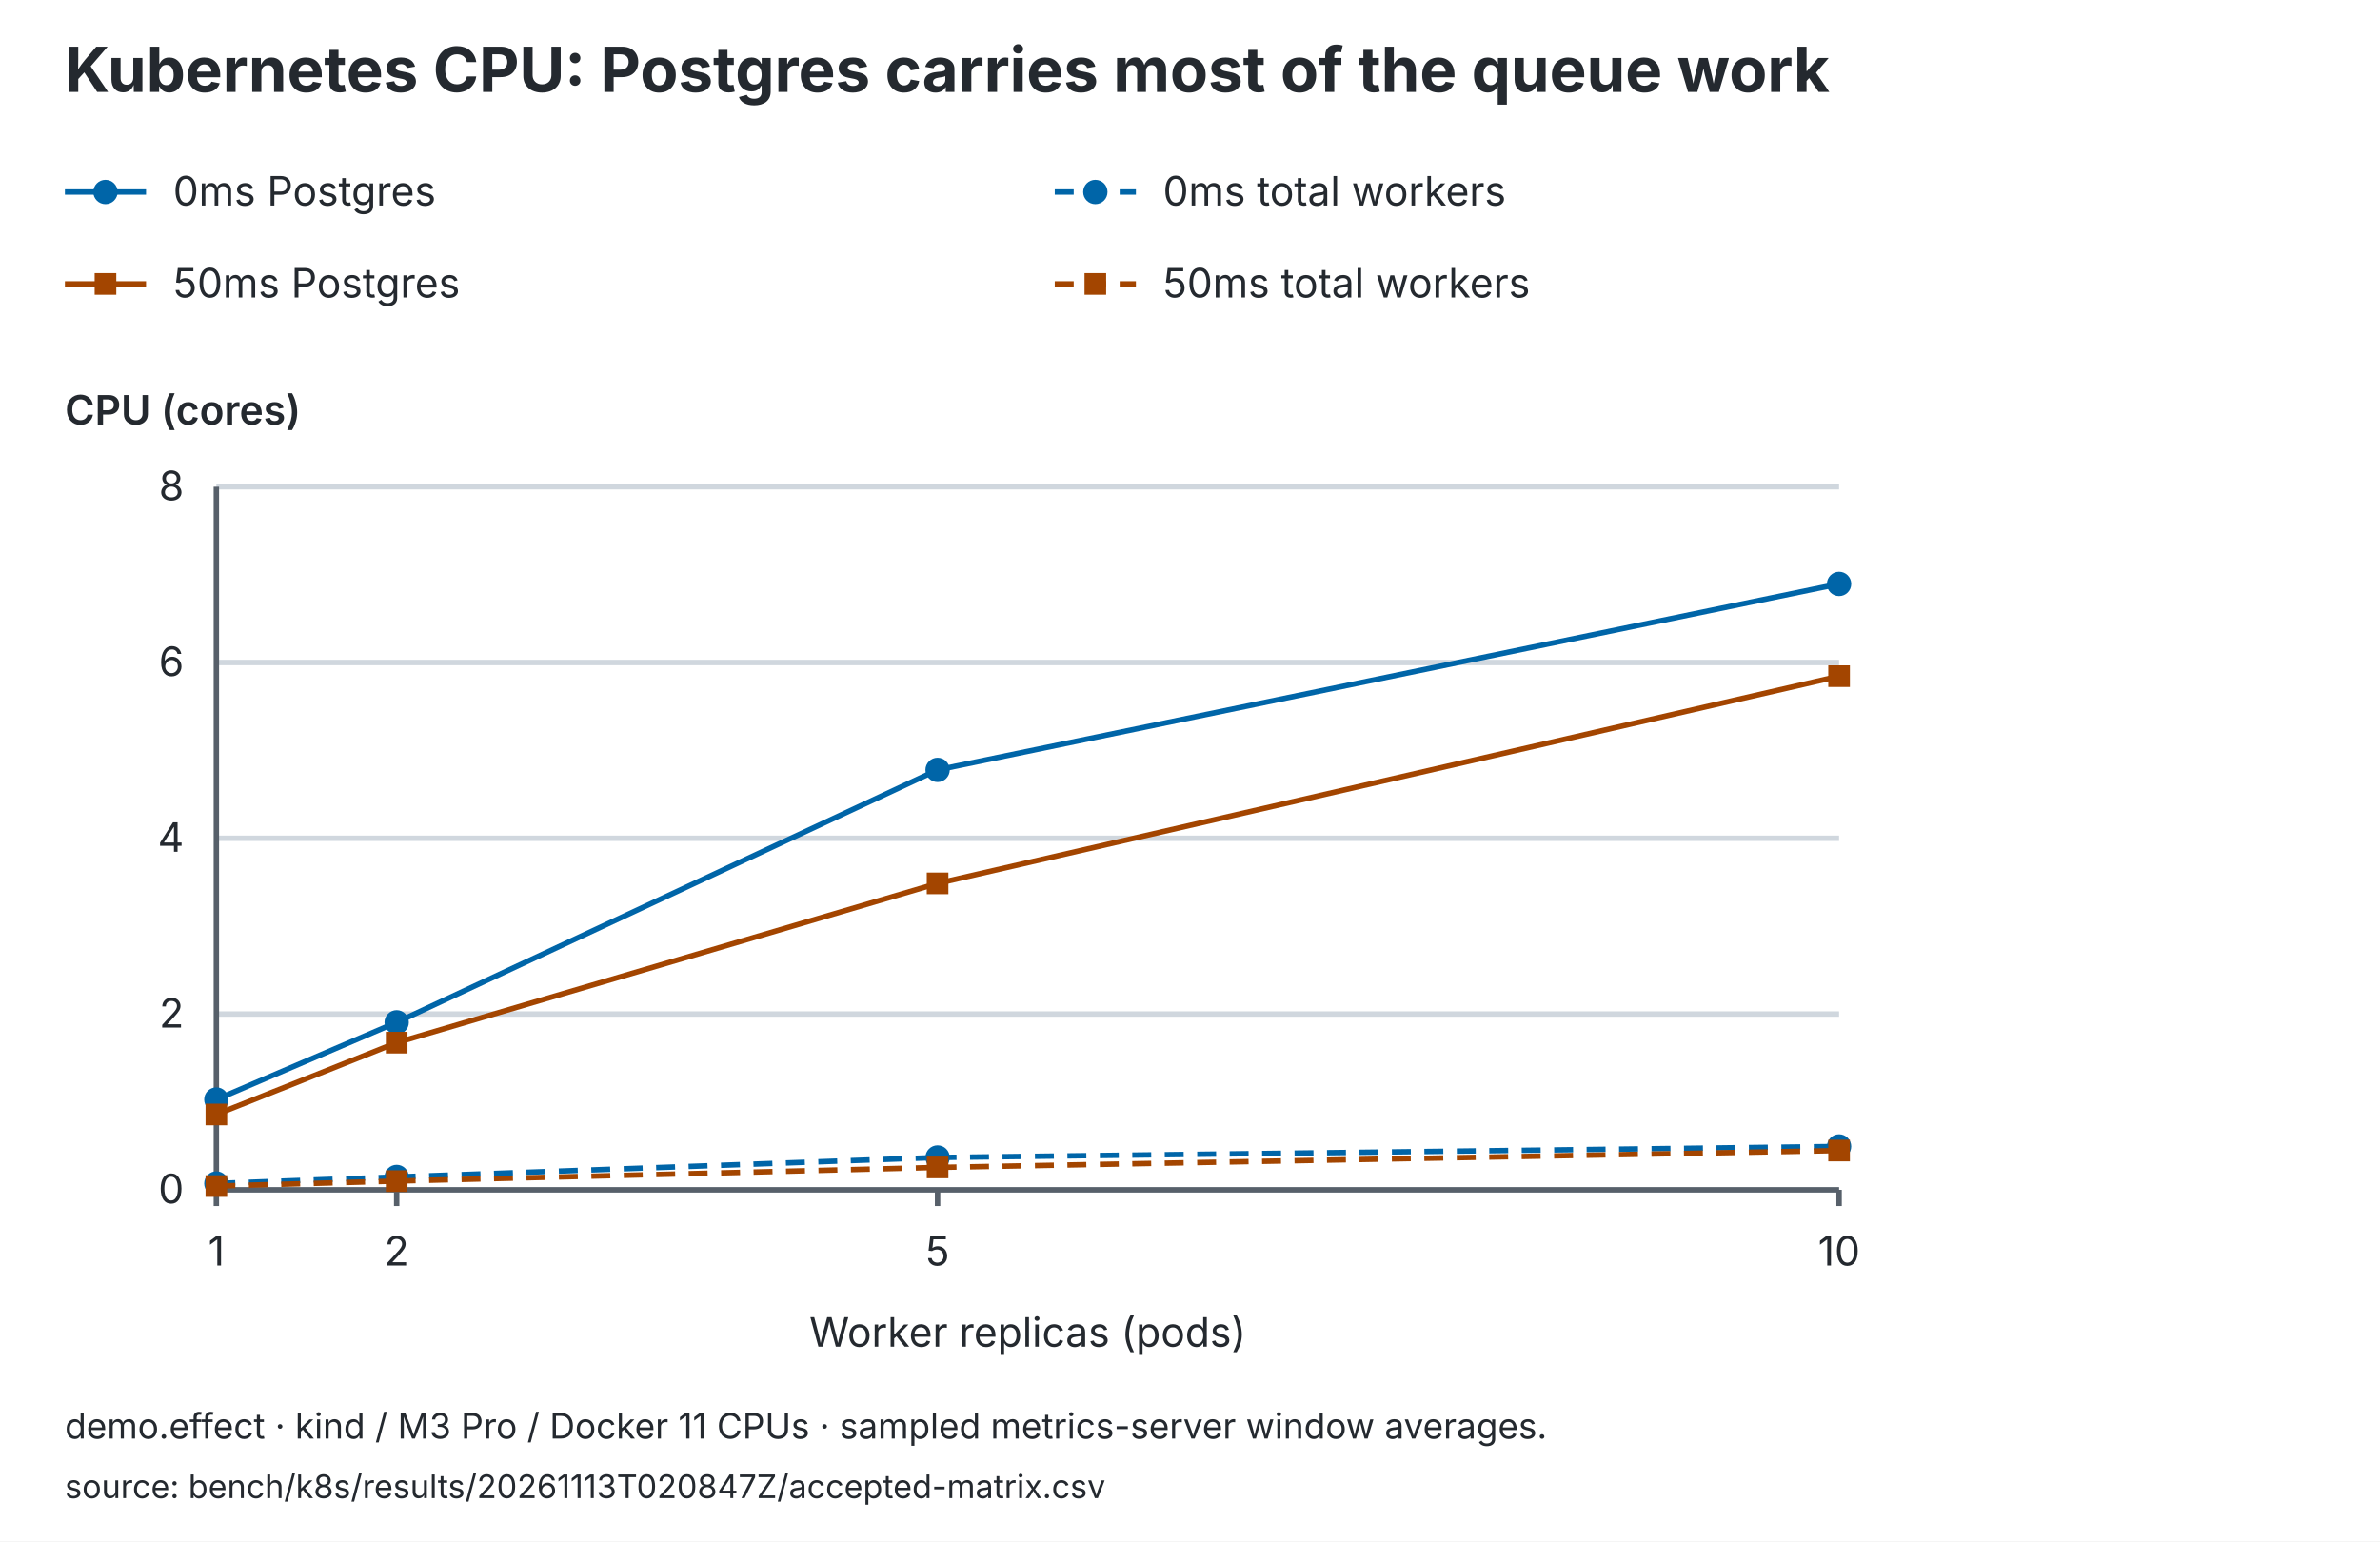
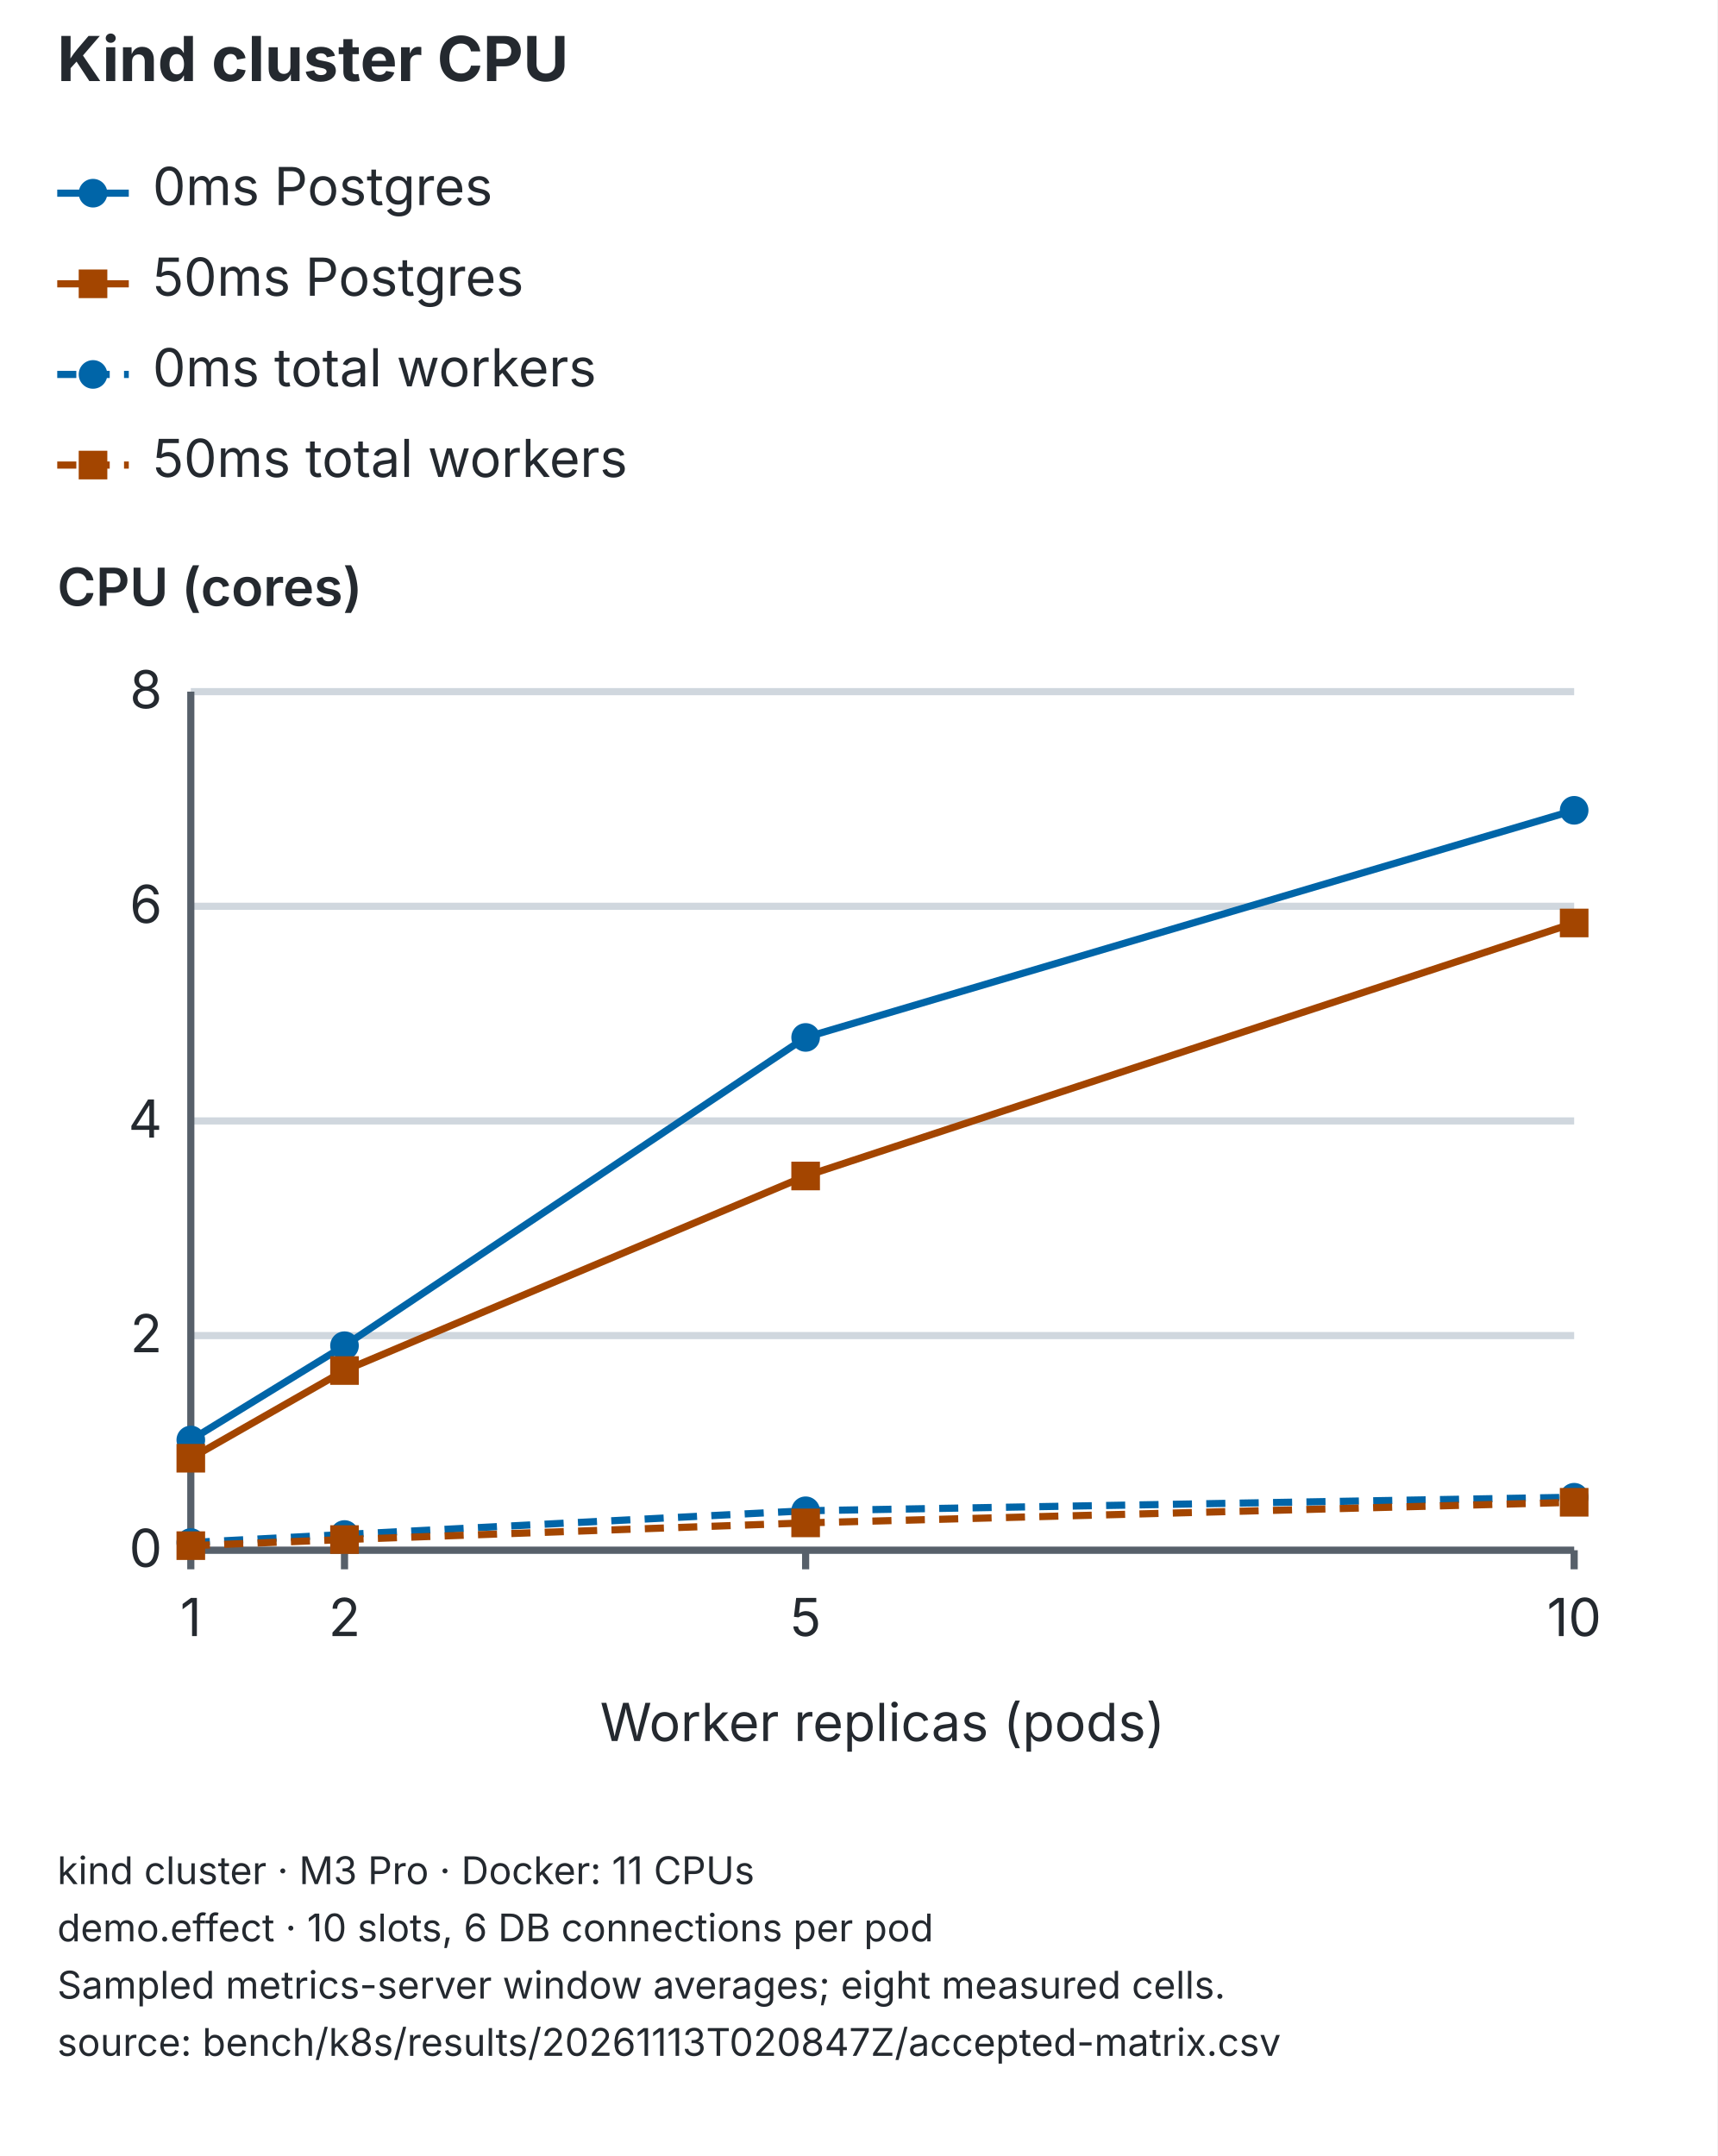
- <svg xmlns="http://www.w3.org/2000/svg" width="880" height="570" viewBox="0 0 880 570" role="img" aria-labelledby="title desc">
-   <rect width="880" height="570" fill="#ffffff" />
-   <g font-family="system-ui, -apple-system, BlinkMacSystemFont, 'Segoe UI', sans-serif" font-size="15" fill="#24292f">
-     <text x="24.00" y="34.00" font-size="23" font-weight="650">Kubernetes CPU: Postgres carries most of the queue work</text>
-     <line x1="24.00" y1="71.00" x2="54.00" y2="71.00" stroke="#0065a8" stroke-width="2" stroke-dasharray="" />
-     <circle cx="39.00" cy="71.00" r="4.5" fill="#0065a8" />
-     <text x="64.00" y="76.00">0ms Postgres</text>
-     <line x1="390.00" y1="71.00" x2="420.00" y2="71.00" stroke="#0065a8" stroke-width="2" stroke-dasharray="7 5" />
-     <circle cx="405.00" cy="71.00" r="4.5" fill="#0065a8" />
-     <text x="430.00" y="76.00">0ms total workers</text>
-     <line x1="24.00" y1="105.00" x2="54.00" y2="105.00" stroke="#a34500" stroke-width="2" stroke-dasharray="" />
-     <rect x="35.00" y="101.00" width="8" height="8" fill="#a34500" />
-     <text x="64.00" y="110.00">50ms Postgres</text>
-     <line x1="390.00" y1="105.00" x2="420.00" y2="105.00" stroke="#a34500" stroke-width="2" stroke-dasharray="7 5" />
-     <rect x="401.00" y="101.00" width="8" height="8" fill="#a34500" />
-     <text x="430.00" y="110.00">50ms total workers</text>
-     <text x="24.00" y="157.00" font-weight="600">CPU (cores)</text>
-     <line x1="80.00" y1="440.00" x2="680.00" y2="440.00" stroke="#d0d7de" stroke-width="2" stroke-dasharray="" />
-     <text x="68.00" y="445.00" text-anchor="end">0</text>
-     <line x1="80.00" y1="375.00" x2="680.00" y2="375.00" stroke="#d0d7de" stroke-width="2" stroke-dasharray="" />
-     <text x="68.00" y="380.00" text-anchor="end">2</text>
-     <line x1="80.00" y1="310.00" x2="680.00" y2="310.00" stroke="#d0d7de" stroke-width="2" stroke-dasharray="" />
-     <text x="68.00" y="315.00" text-anchor="end">4</text>
-     <line x1="80.00" y1="245.00" x2="680.00" y2="245.00" stroke="#d0d7de" stroke-width="2" stroke-dasharray="" />
-     <text x="68.00" y="250.00" text-anchor="end">6</text>
-     <line x1="80.00" y1="180.00" x2="680.00" y2="180.00" stroke="#d0d7de" stroke-width="2" stroke-dasharray="" />
-     <text x="68.00" y="185.00" text-anchor="end">8</text>
-     <line x1="80.00" y1="180.00" x2="80.00" y2="440.00" stroke="#57606a" stroke-width="2" stroke-dasharray="" />
-     <line x1="80.00" y1="440.00" x2="680.00" y2="440.00" stroke="#57606a" stroke-width="2" stroke-dasharray="" />
-     <line x1="80.00" y1="440.00" x2="80.00" y2="446.00" stroke="#57606a" stroke-width="2" stroke-dasharray="" />
-     <text x="80.00" y="468.00" text-anchor="middle">1</text>
-     <line x1="146.67" y1="440.00" x2="146.67" y2="446.00" stroke="#57606a" stroke-width="2" stroke-dasharray="" />
-     <text x="146.67" y="468.00" text-anchor="middle">2</text>
-     <line x1="346.67" y1="440.00" x2="346.67" y2="446.00" stroke="#57606a" stroke-width="2" stroke-dasharray="" />
-     <text x="346.67" y="468.00" text-anchor="middle">5</text>
-     <line x1="680.00" y1="440.00" x2="680.00" y2="446.00" stroke="#57606a" stroke-width="2" stroke-dasharray="" />
-     <text x="680.00" y="468.00" text-anchor="middle">10</text>
-     <text x="380.00" y="498.00" text-anchor="middle">Worker replicas (pods)</text>
-     <circle cx="80.00" cy="406.61" r="4.5" fill="#0065a8" />
-     <line x1="80.00" y1="406.61" x2="146.67" y2="378.06" stroke="#0065a8" stroke-width="2" stroke-dasharray="" />
-     <circle cx="146.67" cy="378.06" r="4.5" fill="#0065a8" />
-     <line x1="146.67" y1="378.06" x2="346.67" y2="284.71" stroke="#0065a8" stroke-width="2" stroke-dasharray="" />
-     <circle cx="346.67" cy="284.71" r="4.5" fill="#0065a8" />
-     <line x1="346.67" y1="284.71" x2="680.00" y2="215.94" stroke="#0065a8" stroke-width="2" stroke-dasharray="" />
-     <circle cx="680.00" cy="215.94" r="4.5" fill="#0065a8" />
-     <circle cx="80.00" cy="437.66" r="4.5" fill="#0065a8" />
-     <line x1="80.00" y1="437.66" x2="146.67" y2="435.24" stroke="#0065a8" stroke-width="2" stroke-dasharray="7 5" />
-     <circle cx="146.67" cy="435.24" r="4.5" fill="#0065a8" />
-     <line x1="146.67" y1="435.24" x2="346.67" y2="428.05" stroke="#0065a8" stroke-width="2" stroke-dasharray="7 5" />
-     <circle cx="346.67" cy="428.05" r="4.5" fill="#0065a8" />
-     <line x1="346.67" y1="428.05" x2="680.00" y2="423.96" stroke="#0065a8" stroke-width="2" stroke-dasharray="7 5" />
-     <circle cx="680.00" cy="423.96" r="4.5" fill="#0065a8" />
-     <rect x="76.00" y="408.14" width="8" height="8" fill="#a34500" />
-     <line x1="80.00" y1="412.14" x2="146.67" y2="385.58" stroke="#a34500" stroke-width="2" stroke-dasharray="" />
-     <rect x="142.67" y="381.58" width="8" height="8" fill="#a34500" />
-     <line x1="146.67" y1="385.58" x2="346.67" y2="326.68" stroke="#a34500" stroke-width="2" stroke-dasharray="" />
-     <rect x="342.67" y="322.68" width="8" height="8" fill="#a34500" />
-     <line x1="346.67" y1="326.68" x2="680.00" y2="250.05" stroke="#a34500" stroke-width="2" stroke-dasharray="" />
-     <rect x="676.00" y="246.05" width="8" height="8" fill="#a34500" />
-     <rect x="76.00" y="434.61" width="8" height="8" fill="#a34500" />
-     <line x1="80.00" y1="438.61" x2="146.67" y2="436.77" stroke="#a34500" stroke-width="2" stroke-dasharray="7 5" />
-     <rect x="142.67" y="432.77" width="8" height="8" fill="#a34500" />
-     <line x1="146.67" y1="436.77" x2="346.67" y2="431.72" stroke="#a34500" stroke-width="2" stroke-dasharray="7 5" />
-     <rect x="342.67" y="427.72" width="8" height="8" fill="#a34500" />
-     <line x1="346.67" y1="431.72" x2="680.00" y2="425.48" stroke="#a34500" stroke-width="2" stroke-dasharray="7 5" />
-     <rect x="676.00" y="421.48" width="8" height="8" fill="#a34500" />
-     <text x="24.00" y="532.00" font-size="13">demo.effect · kind / M3 Pro / Docker 11 CPUs · sampled metrics-server window averages.</text>
-     <text x="24.00" y="554.00" font-size="12">source: bench/k8s/results/20261113T020847Z/accepted-matrix.csv</text>
+ <svg xmlns="http://www.w3.org/2000/svg" width="720" height="904" viewBox="0 0 720 904" role="img" aria-labelledby="title desc">
+   <rect width="720" height="904" fill="#ffffff" />
+   <g font-family="system-ui, -apple-system, BlinkMacSystemFont, 'Segoe UI', sans-serif" font-size="22" fill="#24292f">
+     <text x="24.00" y="34.00" font-size="26" font-weight="650">Kind cluster CPU</text>
+     <line x1="24.00" y1="81.00" x2="54.00" y2="81.00" stroke="#0065a8" stroke-width="3" stroke-dasharray="" />
+     <circle cx="39.00" cy="81.00" r="6" fill="#0065a8" />
+     <text x="64.00" y="86.00">0ms Postgres</text>
+     <line x1="24.00" y1="119.00" x2="54.00" y2="119.00" stroke="#a34500" stroke-width="3" stroke-dasharray="" />
+     <rect x="33.00" y="113.00" width="12" height="12" fill="#a34500" />
+     <text x="64.00" y="124.00">50ms Postgres</text>
+     <line x1="24.00" y1="157.00" x2="54.00" y2="157.00" stroke="#0065a8" stroke-width="3" stroke-dasharray="8 6" />
+     <circle cx="39.00" cy="157.00" r="6" fill="#0065a8" />
+     <text x="64.00" y="162.00">0ms total workers</text>
+     <line x1="24.00" y1="195.00" x2="54.00" y2="195.00" stroke="#a34500" stroke-width="3" stroke-dasharray="8 6" />
+     <rect x="33.00" y="189.00" width="12" height="12" fill="#a34500" />
+     <text x="64.00" y="200.00">50ms total workers</text>
+     <text x="24.00" y="254.00" font-weight="600">CPU (cores)</text>
+     <line x1="80.00" y1="650.00" x2="660.00" y2="650.00" stroke="#d0d7de" stroke-width="3" stroke-dasharray="" />
+     <text x="68.00" y="657.00" text-anchor="end">0</text>
+     <line x1="80.00" y1="560.00" x2="660.00" y2="560.00" stroke="#d0d7de" stroke-width="3" stroke-dasharray="" />
+     <text x="68.00" y="567.00" text-anchor="end">2</text>
+     <line x1="80.00" y1="470.00" x2="660.00" y2="470.00" stroke="#d0d7de" stroke-width="3" stroke-dasharray="" />
+     <text x="68.00" y="477.00" text-anchor="end">4</text>
+     <line x1="80.00" y1="380.00" x2="660.00" y2="380.00" stroke="#d0d7de" stroke-width="3" stroke-dasharray="" />
+     <text x="68.00" y="387.00" text-anchor="end">6</text>
+     <line x1="80.00" y1="290.00" x2="660.00" y2="290.00" stroke="#d0d7de" stroke-width="3" stroke-dasharray="" />
+     <text x="68.00" y="297.00" text-anchor="end">8</text>
+     <line x1="80.00" y1="290.00" x2="80.00" y2="650.00" stroke="#57606a" stroke-width="3" stroke-dasharray="" />
+     <line x1="80.00" y1="650.00" x2="660.00" y2="650.00" stroke="#57606a" stroke-width="3" stroke-dasharray="" />
+     <line x1="80.00" y1="650.00" x2="80.00" y2="658.00" stroke="#57606a" stroke-width="3" stroke-dasharray="" />
+     <text x="80.00" y="686.00" text-anchor="middle">1</text>
+     <line x1="144.44" y1="650.00" x2="144.44" y2="658.00" stroke="#57606a" stroke-width="3" stroke-dasharray="" />
+     <text x="144.44" y="686.00" text-anchor="middle">2</text>
+     <line x1="337.78" y1="650.00" x2="337.78" y2="658.00" stroke="#57606a" stroke-width="3" stroke-dasharray="" />
+     <text x="337.78" y="686.00" text-anchor="middle">5</text>
+     <line x1="660.00" y1="650.00" x2="660.00" y2="658.00" stroke="#57606a" stroke-width="3" stroke-dasharray="" />
+     <text x="660.00" y="686.00" text-anchor="middle">10</text>
+     <text x="370.00" y="730.00" text-anchor="middle">Worker replicas (pods)</text>
+     <defs>
+       <clipPath id="plot-frame">
+         <rect x="80" y="290" width="580" height="360" />
+       </clipPath>
+     </defs>
+     <circle cx="80.00" cy="603.77" r="6" fill="#0065a8" />
+     <line x1="80.00" y1="603.77" x2="144.44" y2="564.24" stroke="#0065a8" stroke-width="3" stroke-dasharray="" />
+     <circle cx="144.44" cy="564.24" r="6" fill="#0065a8" />
+     <line x1="144.44" y1="564.24" x2="337.78" y2="434.99" stroke="#0065a8" stroke-width="3" stroke-dasharray="" />
+     <circle cx="337.78" cy="434.99" r="6" fill="#0065a8" />
+     <line x1="337.78" y1="434.99" x2="660.00" y2="339.76" stroke="#0065a8" stroke-width="3" stroke-dasharray="" />
+     <circle cx="660.00" cy="339.76" r="6" fill="#0065a8" />
+     <circle cx="80.00" cy="646.77" r="6" fill="#0065a8" />
+     <line x1="80.00" y1="646.77" x2="144.44" y2="643.41" stroke="#0065a8" stroke-width="3" stroke-dasharray="8 6" />
+     <circle cx="144.44" cy="643.41" r="6" fill="#0065a8" />
+     <line x1="144.44" y1="643.41" x2="337.78" y2="633.46" stroke="#0065a8" stroke-width="3" stroke-dasharray="8 6" />
+     <circle cx="337.78" cy="633.46" r="6" fill="#0065a8" />
+     <line x1="337.78" y1="633.46" x2="660.00" y2="627.78" stroke="#0065a8" stroke-width="3" stroke-dasharray="8 6" />
+     <circle cx="660.00" cy="627.78" r="6" fill="#0065a8" />
+     <rect x="74.00" y="605.43" width="12" height="12" fill="#a34500" />
+     <line x1="80.00" y1="611.43" x2="144.44" y2="574.66" stroke="#a34500" stroke-width="3" stroke-dasharray="" />
+     <rect x="138.44" y="568.66" width="12" height="12" fill="#a34500" />
+     <line x1="144.44" y1="574.66" x2="337.78" y2="493.09" stroke="#a34500" stroke-width="3" stroke-dasharray="" />
+     <rect x="331.78" y="487.09" width="12" height="12" fill="#a34500" />
+     <line x1="337.78" y1="493.09" x2="660.00" y2="387.00" stroke="#a34500" stroke-width="3" stroke-dasharray="" />
+     <rect x="654.00" y="381.00" width="12" height="12" fill="#a34500" />
+     <rect x="74.00" y="642.08" width="12" height="12" fill="#a34500" />
+     <line x1="80.00" y1="648.08" x2="144.44" y2="645.53" stroke="#a34500" stroke-width="3" stroke-dasharray="8 6" />
+     <rect x="138.44" y="639.53" width="12" height="12" fill="#a34500" />
+     <line x1="144.44" y1="645.53" x2="337.78" y2="638.54" stroke="#a34500" stroke-width="3" stroke-dasharray="8 6" />
+     <rect x="331.78" y="632.54" width="12" height="12" fill="#a34500" />
+     <line x1="337.78" y1="638.54" x2="660.00" y2="629.90" stroke="#a34500" stroke-width="3" stroke-dasharray="8 6" />
+     <rect x="654.00" y="623.90" width="12" height="12" fill="#a34500" />
+     <text x="24.00" y="790.00" font-size="16">kind cluster · M3 Pro · Docker: 11 CPUs</text>
+     <text x="24.00" y="814.00" font-size="16">demo.effect · 10 slots, 6 DB connections per pod</text>
+     <text x="24.00" y="838.00" font-size="16">Sampled metrics-server window averages; eight measured cells.</text>
+     <text x="24.00" y="862.00" font-size="16">source: bench/k8s/results/20261113T020847Z/accepted-matrix.csv</text>
  </g>
</svg>
